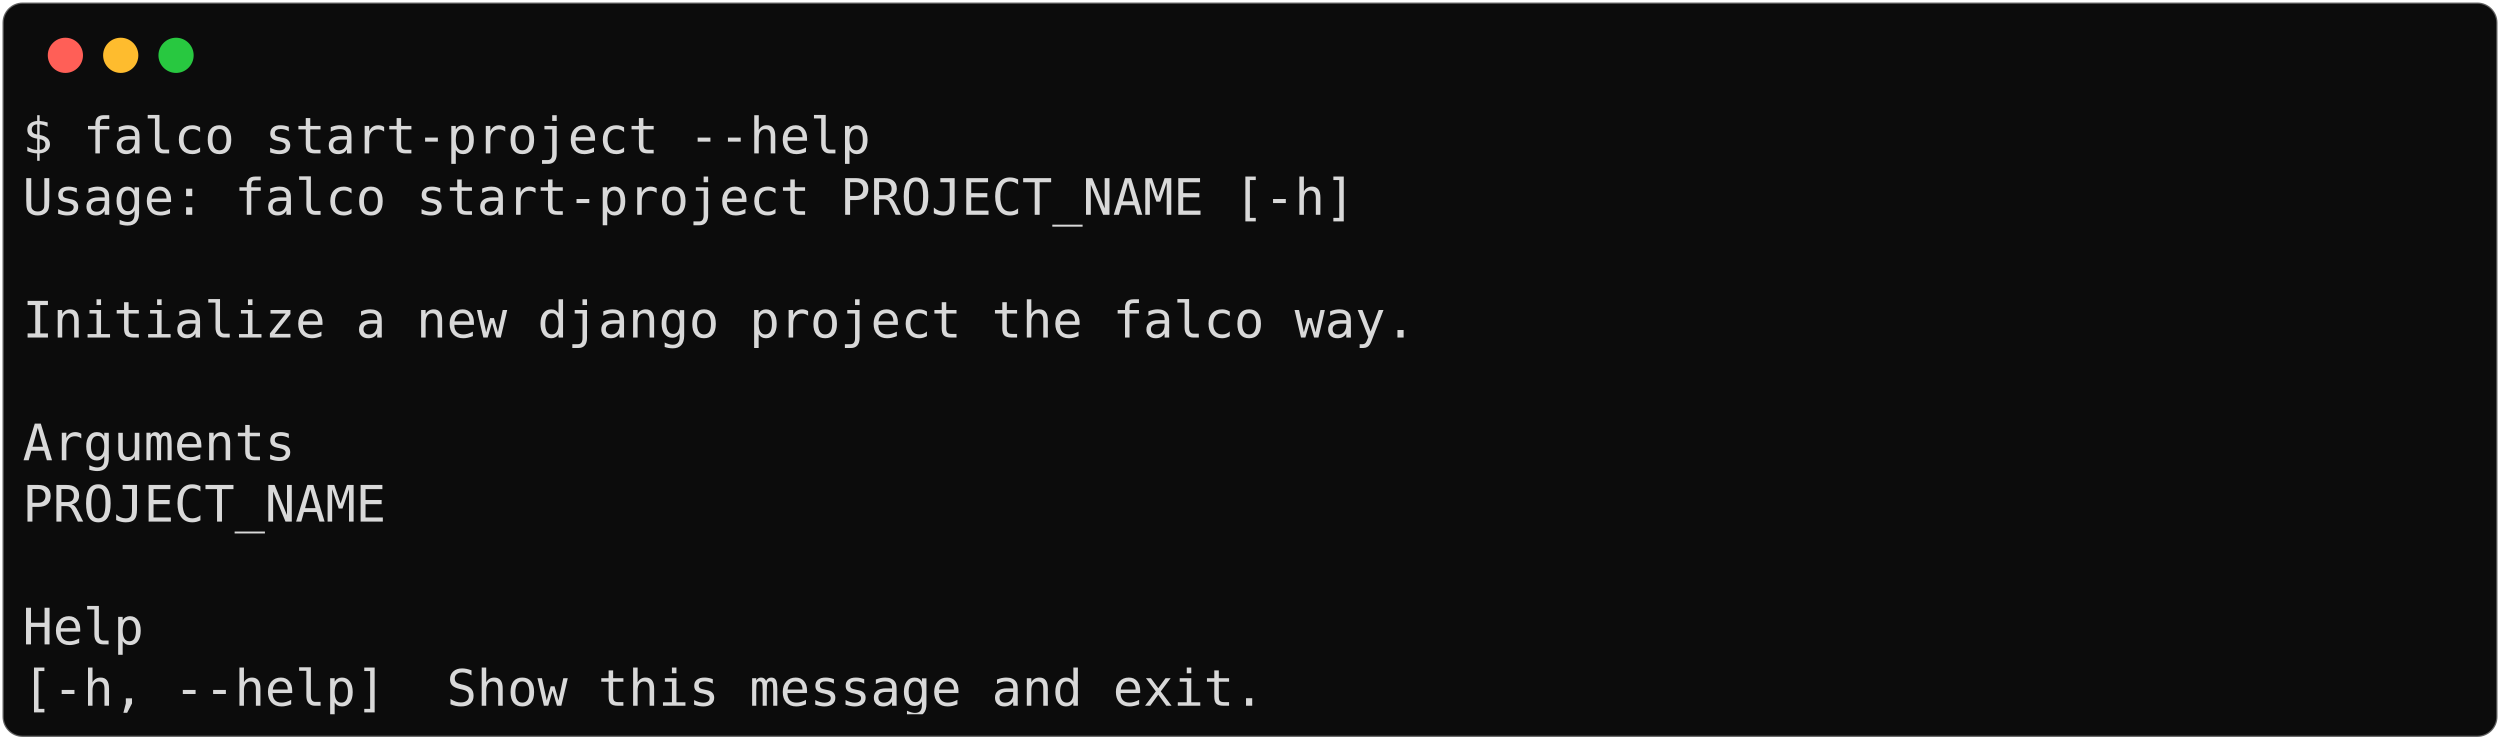
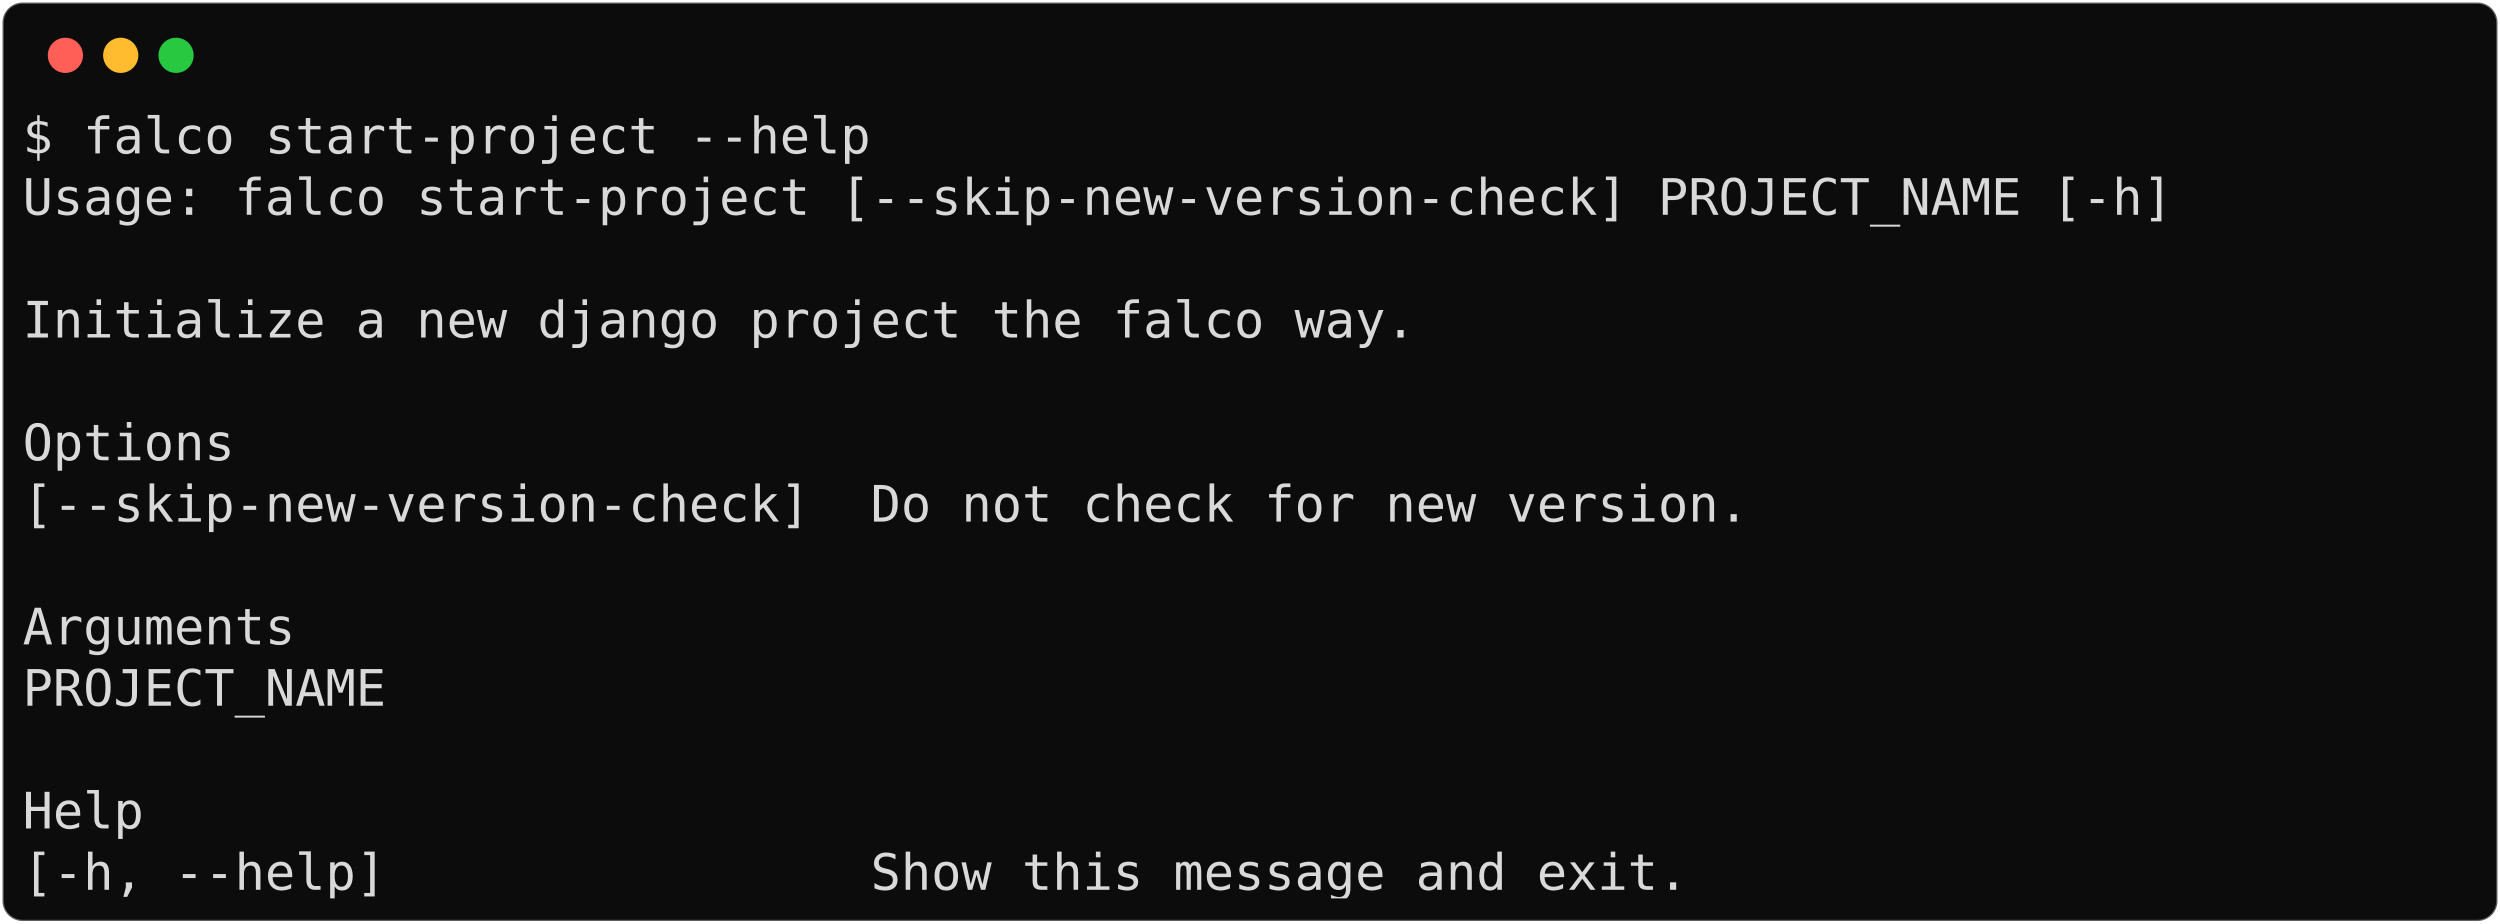
- <svg xmlns="http://www.w3.org/2000/svg" class="rich-terminal" viewBox="0 0 994 294.0">
+ <svg xmlns="http://www.w3.org/2000/svg" class="rich-terminal" viewBox="0 0 994 367.2">
  <style>

    @font-face {
        font-family: "Fira Code";
        src: local("FiraCode-Regular"),
                url("https://cdnjs.cloudflare.com/ajax/libs/firacode/6.2.0/woff2/FiraCode-Regular.woff2") format("woff2"),
                url("https://cdnjs.cloudflare.com/ajax/libs/firacode/6.2.0/woff/FiraCode-Regular.woff") format("woff");
        font-style: normal;
        font-weight: 400;
    }
    @font-face {
        font-family: "Fira Code";
        src: local("FiraCode-Bold"),
                url("https://cdnjs.cloudflare.com/ajax/libs/firacode/6.2.0/woff2/FiraCode-Bold.woff2") format("woff2"),
                url("https://cdnjs.cloudflare.com/ajax/libs/firacode/6.2.0/woff/FiraCode-Bold.woff") format("woff");
        font-style: bold;
        font-weight: 700;
    }

-     .terminal-1333635756-matrix {
+     .terminal-3440311621-matrix {
        font-family: Fira Code, monospace;
        font-size: 20px;
        line-height: 24.4px;
        font-variant-east-asian: full-width;
    }

-     .terminal-1333635756-title {
+     .terminal-3440311621-title {
        font-size: 18px;
        font-weight: bold;
        font-family: arial;
    }

-     .terminal-1333635756-r1 { fill: #d9d9d9 }
+     .terminal-3440311621-r1 { fill: #d9d9d9 }
    </style>
  <defs>
-     <clipPath id="terminal-1333635756-clip-terminal">
-       <rect x="0" y="0" width="975.0" height="243.0" />
+     <clipPath id="terminal-3440311621-clip-terminal">
+       <rect x="0" y="0" width="975.0" height="316.2" />
    </clipPath>
-     <clipPath id="terminal-1333635756-line-0">
+     <clipPath id="terminal-3440311621-line-0">
      <rect x="0" y="1.5" width="976" height="24.65" />
    </clipPath>
-     <clipPath id="terminal-1333635756-line-1">
+     <clipPath id="terminal-3440311621-line-1">
      <rect x="0" y="25.9" width="976" height="24.65" />
    </clipPath>
-     <clipPath id="terminal-1333635756-line-2">
+     <clipPath id="terminal-3440311621-line-2">
      <rect x="0" y="50.3" width="976" height="24.65" />
    </clipPath>
-     <clipPath id="terminal-1333635756-line-3">
+     <clipPath id="terminal-3440311621-line-3">
      <rect x="0" y="74.7" width="976" height="24.65" />
    </clipPath>
-     <clipPath id="terminal-1333635756-line-4">
+     <clipPath id="terminal-3440311621-line-4">
      <rect x="0" y="99.1" width="976" height="24.65" />
    </clipPath>
-     <clipPath id="terminal-1333635756-line-5">
+     <clipPath id="terminal-3440311621-line-5">
      <rect x="0" y="123.5" width="976" height="24.65" />
    </clipPath>
-     <clipPath id="terminal-1333635756-line-6">
+     <clipPath id="terminal-3440311621-line-6">
      <rect x="0" y="147.9" width="976" height="24.65" />
    </clipPath>
-     <clipPath id="terminal-1333635756-line-7">
+     <clipPath id="terminal-3440311621-line-7">
      <rect x="0" y="172.3" width="976" height="24.65" />
    </clipPath>
-     <clipPath id="terminal-1333635756-line-8">
+     <clipPath id="terminal-3440311621-line-8">
      <rect x="0" y="196.7" width="976" height="24.65" />
    </clipPath>
+     <clipPath id="terminal-3440311621-line-9">
+       <rect x="0" y="221.1" width="976" height="24.65" />
+     </clipPath>
+     <clipPath id="terminal-3440311621-line-10">
+       <rect x="0" y="245.5" width="976" height="24.65" />
+     </clipPath>
+     <clipPath id="terminal-3440311621-line-11">
+       <rect x="0" y="269.9" width="976" height="24.65" />
+     </clipPath>
  </defs>
-   <rect fill="#0c0c0c" stroke="rgba(255,255,255,0.35)" stroke-width="1" x="1" y="1" width="992" height="292" rx="8" />
+   <rect fill="#0c0c0c" stroke="rgba(255,255,255,0.35)" stroke-width="1" x="1" y="1" width="992" height="365.2" rx="8" />
  <g transform="translate(26,22)">
    <circle cx="0" cy="0" r="7" fill="#ff5f57" />
    <circle cx="22" cy="0" r="7" fill="#febc2e" />
    <circle cx="44" cy="0" r="7" fill="#28c840" />
  </g>
-   <g transform="translate(9, 41)" clip-path="url(#terminal-1333635756-clip-terminal)">
-     <g class="terminal-1333635756-matrix">
-       <text class="terminal-1333635756-r1" x="0" y="20" textLength="341.6" clip-path="url(#terminal-1333635756-line-0)">$ falco start-project --help</text>
-       <text class="terminal-1333635756-r1" x="976" y="20" textLength="12.2" clip-path="url(#terminal-1333635756-line-0)">
+   <g transform="translate(9, 41)" clip-path="url(#terminal-3440311621-clip-terminal)">
+     <g class="terminal-3440311621-matrix">
+       <text class="terminal-3440311621-r1" x="0" y="20" textLength="341.6" clip-path="url(#terminal-3440311621-line-0)">$ falco start-project --help</text>
+       <text class="terminal-3440311621-r1" x="976" y="20" textLength="12.2" clip-path="url(#terminal-3440311621-line-0)">
</text>
-       <text class="terminal-1333635756-r1" x="0" y="44.4" textLength="536.8" clip-path="url(#terminal-1333635756-line-1)">Usage: falco start-project PROJECT_NAME [-h]</text>
-       <text class="terminal-1333635756-r1" x="976" y="44.4" textLength="12.2" clip-path="url(#terminal-1333635756-line-1)">
+       <text class="terminal-3440311621-r1" x="0" y="44.4" textLength="866.2" clip-path="url(#terminal-3440311621-line-1)">Usage: falco start-project [--skip-new-version-check] PROJECT_NAME [-h]</text>
+       <text class="terminal-3440311621-r1" x="976" y="44.4" textLength="12.2" clip-path="url(#terminal-3440311621-line-1)">
</text>
-       <text class="terminal-1333635756-r1" x="976" y="68.8" textLength="12.2" clip-path="url(#terminal-1333635756-line-2)">
+       <text class="terminal-3440311621-r1" x="976" y="68.8" textLength="12.2" clip-path="url(#terminal-3440311621-line-2)">
</text>
-       <text class="terminal-1333635756-r1" x="0" y="93.2" textLength="976" clip-path="url(#terminal-1333635756-line-3)">  Initialize a new django project the falco way.                                </text>
-       <text class="terminal-1333635756-r1" x="976" y="93.2" textLength="12.2" clip-path="url(#terminal-1333635756-line-3)">
+       <text class="terminal-3440311621-r1" x="0" y="93.2" textLength="976" clip-path="url(#terminal-3440311621-line-3)">  Initialize a new django project the falco way.                                </text>
+       <text class="terminal-3440311621-r1" x="976" y="93.2" textLength="12.2" clip-path="url(#terminal-3440311621-line-3)">
</text>
-       <text class="terminal-1333635756-r1" x="976" y="117.6" textLength="12.2" clip-path="url(#terminal-1333635756-line-4)">
+       <text class="terminal-3440311621-r1" x="976" y="117.6" textLength="12.2" clip-path="url(#terminal-3440311621-line-4)">
</text>
-       <text class="terminal-1333635756-r1" x="0" y="142" textLength="549" clip-path="url(#terminal-1333635756-line-5)">  Arguments                                  </text>
-       <text class="terminal-1333635756-r1" x="976" y="142" textLength="12.2" clip-path="url(#terminal-1333635756-line-5)">
+       <text class="terminal-3440311621-r1" x="0" y="142" textLength="744.2" clip-path="url(#terminal-3440311621-line-5)">  Options                                                    </text>
+       <text class="terminal-3440311621-r1" x="976" y="142" textLength="12.2" clip-path="url(#terminal-3440311621-line-5)">
</text>
-       <text class="terminal-1333635756-r1" x="0" y="166.4" textLength="549" clip-path="url(#terminal-1333635756-line-6)">    PROJECT_NAME                             </text>
-       <text class="terminal-1333635756-r1" x="976" y="166.4" textLength="12.2" clip-path="url(#terminal-1333635756-line-6)">
+       <text class="terminal-3440311621-r1" x="0" y="166.4" textLength="744.2" clip-path="url(#terminal-3440311621-line-6)">    [--skip-new-version-check]  Do not check for new version.</text>
+       <text class="terminal-3440311621-r1" x="976" y="166.4" textLength="12.2" clip-path="url(#terminal-3440311621-line-6)">
</text>
-       <text class="terminal-1333635756-r1" x="976" y="190.8" textLength="12.2" clip-path="url(#terminal-1333635756-line-7)">
+       <text class="terminal-3440311621-r1" x="976" y="190.8" textLength="12.2" clip-path="url(#terminal-3440311621-line-7)">
</text>
-       <text class="terminal-1333635756-r1" x="0" y="215.2" textLength="549" clip-path="url(#terminal-1333635756-line-8)">  Help                                       </text>
-       <text class="terminal-1333635756-r1" x="976" y="215.2" textLength="12.2" clip-path="url(#terminal-1333635756-line-8)">
+       <text class="terminal-3440311621-r1" x="0" y="215.2" textLength="744.2" clip-path="url(#terminal-3440311621-line-8)">  Arguments                                                  </text>
+       <text class="terminal-3440311621-r1" x="976" y="215.2" textLength="12.2" clip-path="url(#terminal-3440311621-line-8)">
</text>
-       <text class="terminal-1333635756-r1" x="0" y="239.6" textLength="549" clip-path="url(#terminal-1333635756-line-9)">    [-h, --help]  Show this message and exit.</text>
-       <text class="terminal-1333635756-r1" x="976" y="239.6" textLength="12.2" clip-path="url(#terminal-1333635756-line-9)">
+       <text class="terminal-3440311621-r1" x="0" y="239.6" textLength="744.2" clip-path="url(#terminal-3440311621-line-9)">    PROJECT_NAME                                             </text>
+       <text class="terminal-3440311621-r1" x="976" y="239.6" textLength="12.2" clip-path="url(#terminal-3440311621-line-9)">
+ </text>
+       <text class="terminal-3440311621-r1" x="976" y="264" textLength="12.2" clip-path="url(#terminal-3440311621-line-10)">
+ </text>
+       <text class="terminal-3440311621-r1" x="0" y="288.4" textLength="744.2" clip-path="url(#terminal-3440311621-line-11)">  Help                                                       </text>
+       <text class="terminal-3440311621-r1" x="976" y="288.4" textLength="12.2" clip-path="url(#terminal-3440311621-line-11)">
+ </text>
+       <text class="terminal-3440311621-r1" x="0" y="312.8" textLength="719.8" clip-path="url(#terminal-3440311621-line-12)">    [-h, --help]                Show this message and exit.</text>
+       <text class="terminal-3440311621-r1" x="976" y="312.8" textLength="12.2" clip-path="url(#terminal-3440311621-line-12)">
</text>
    </g>
  </g>
</svg>
